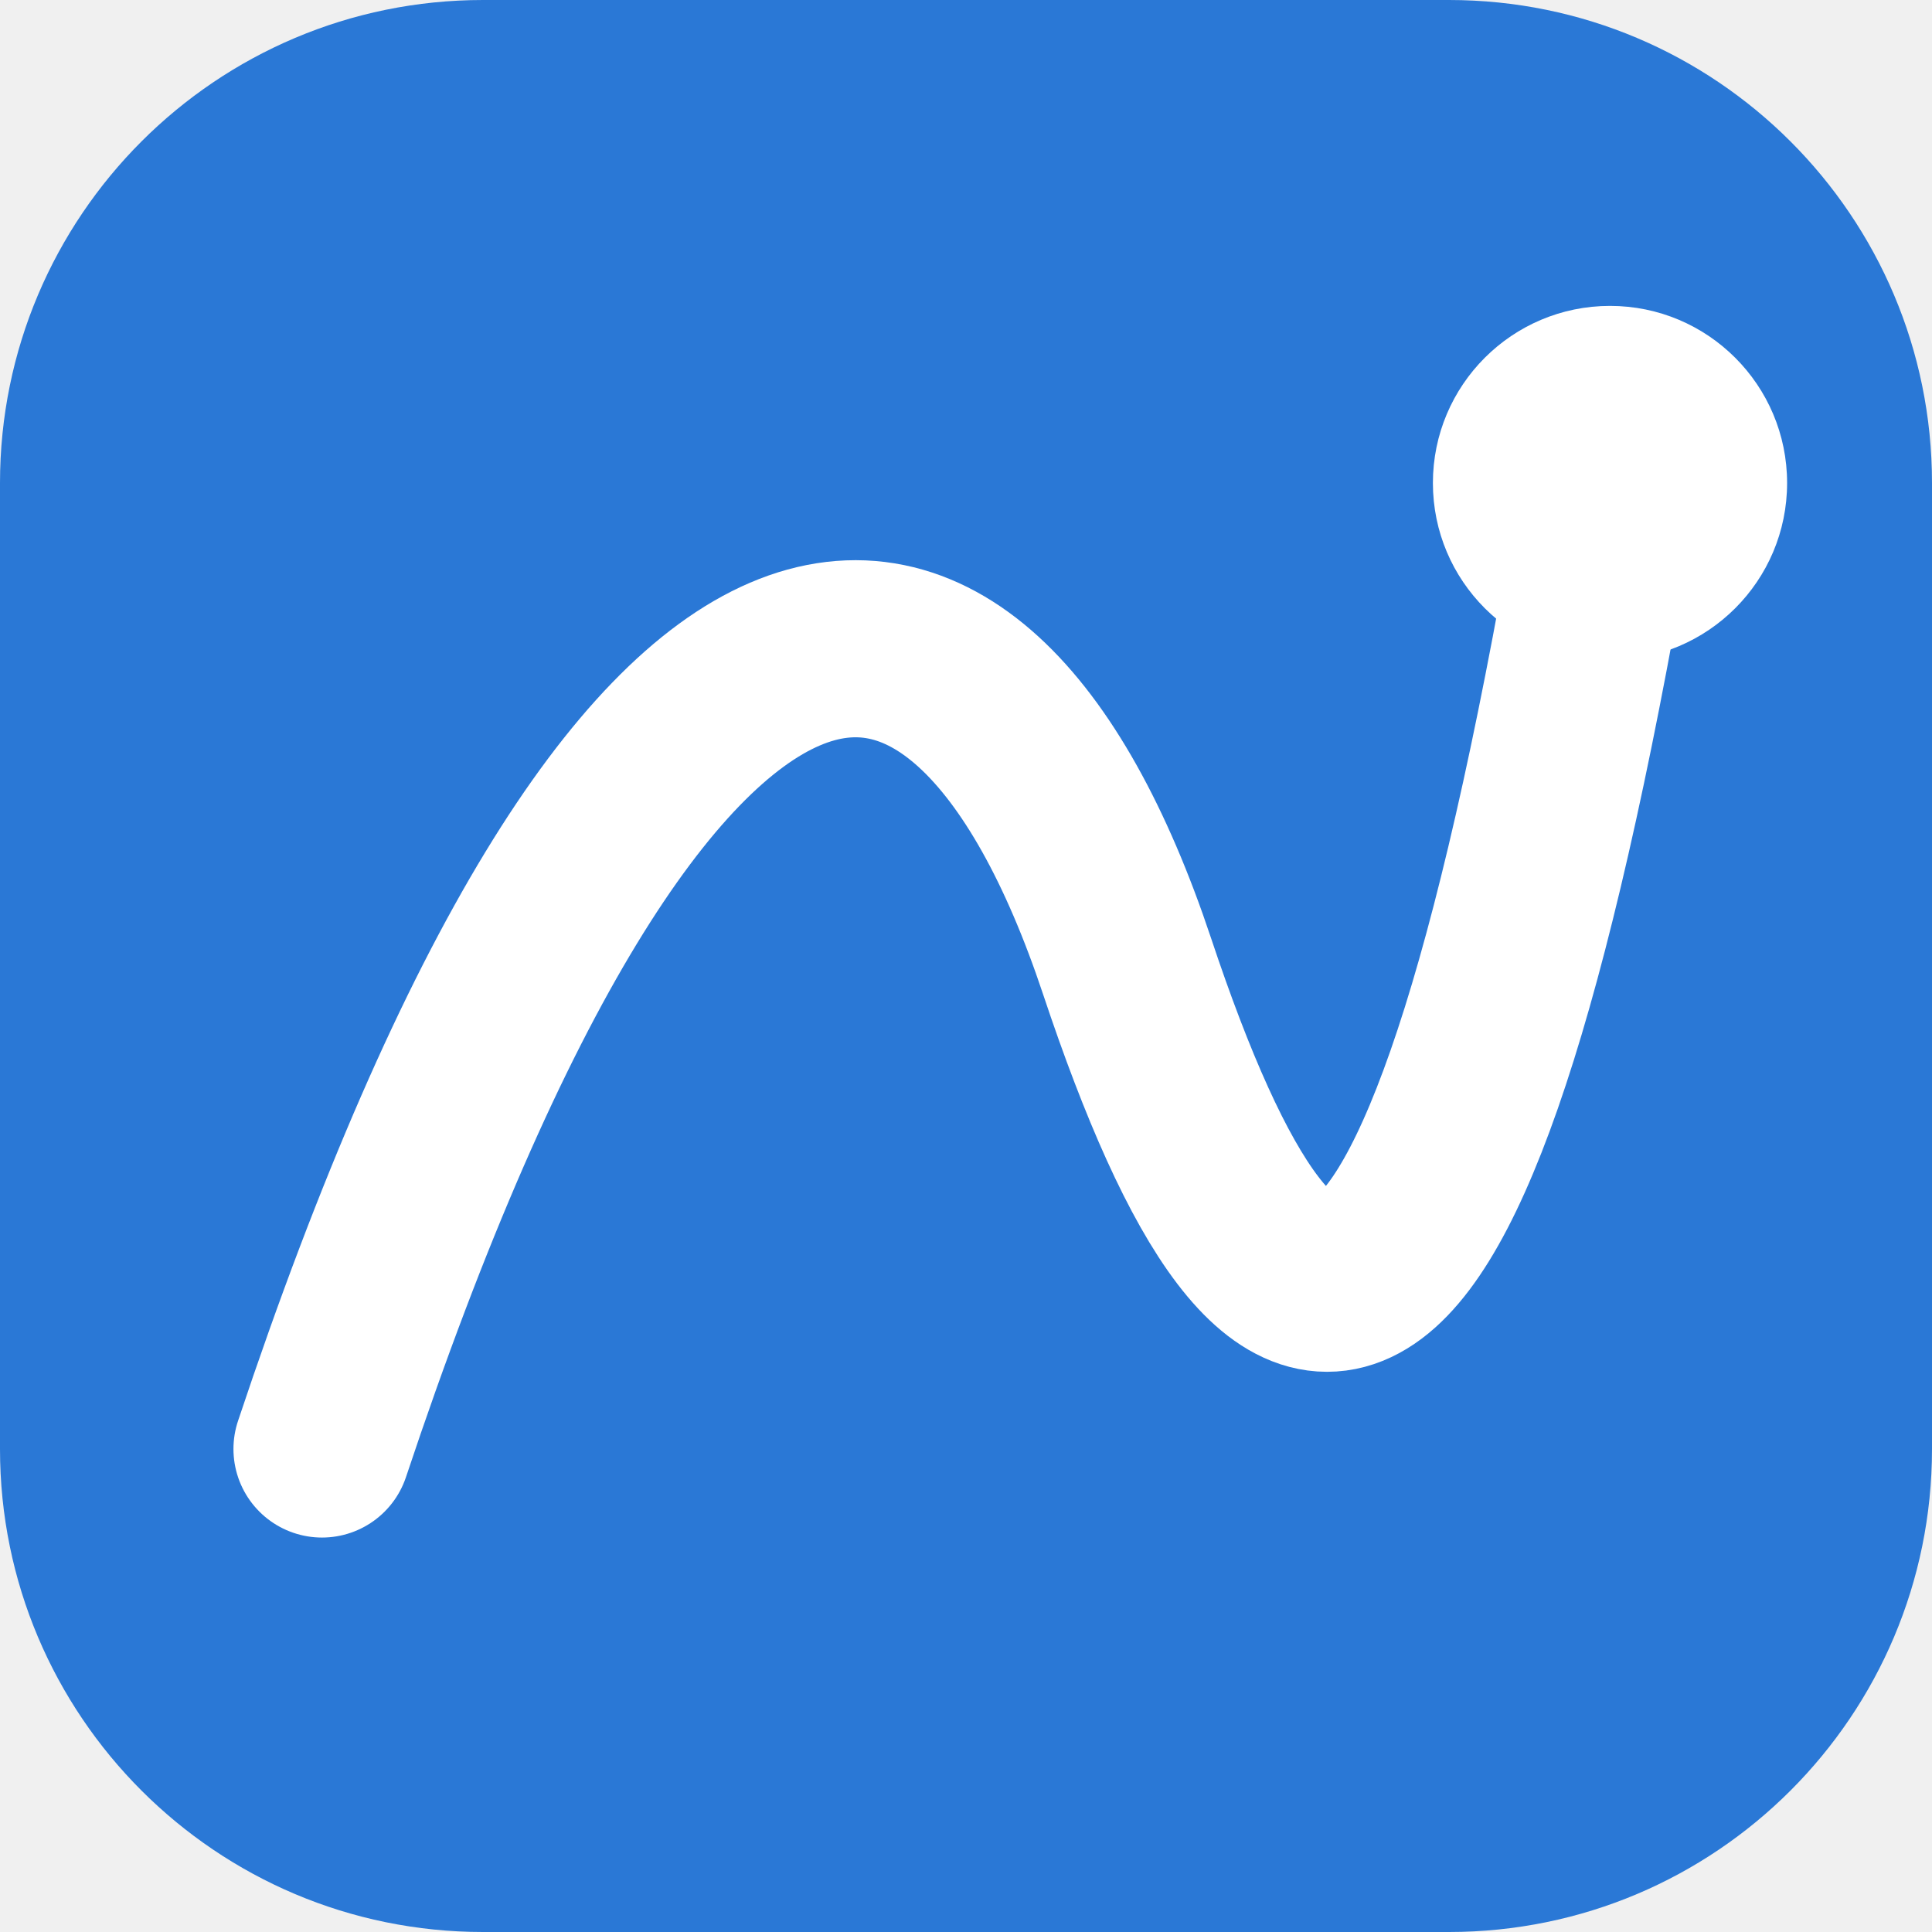
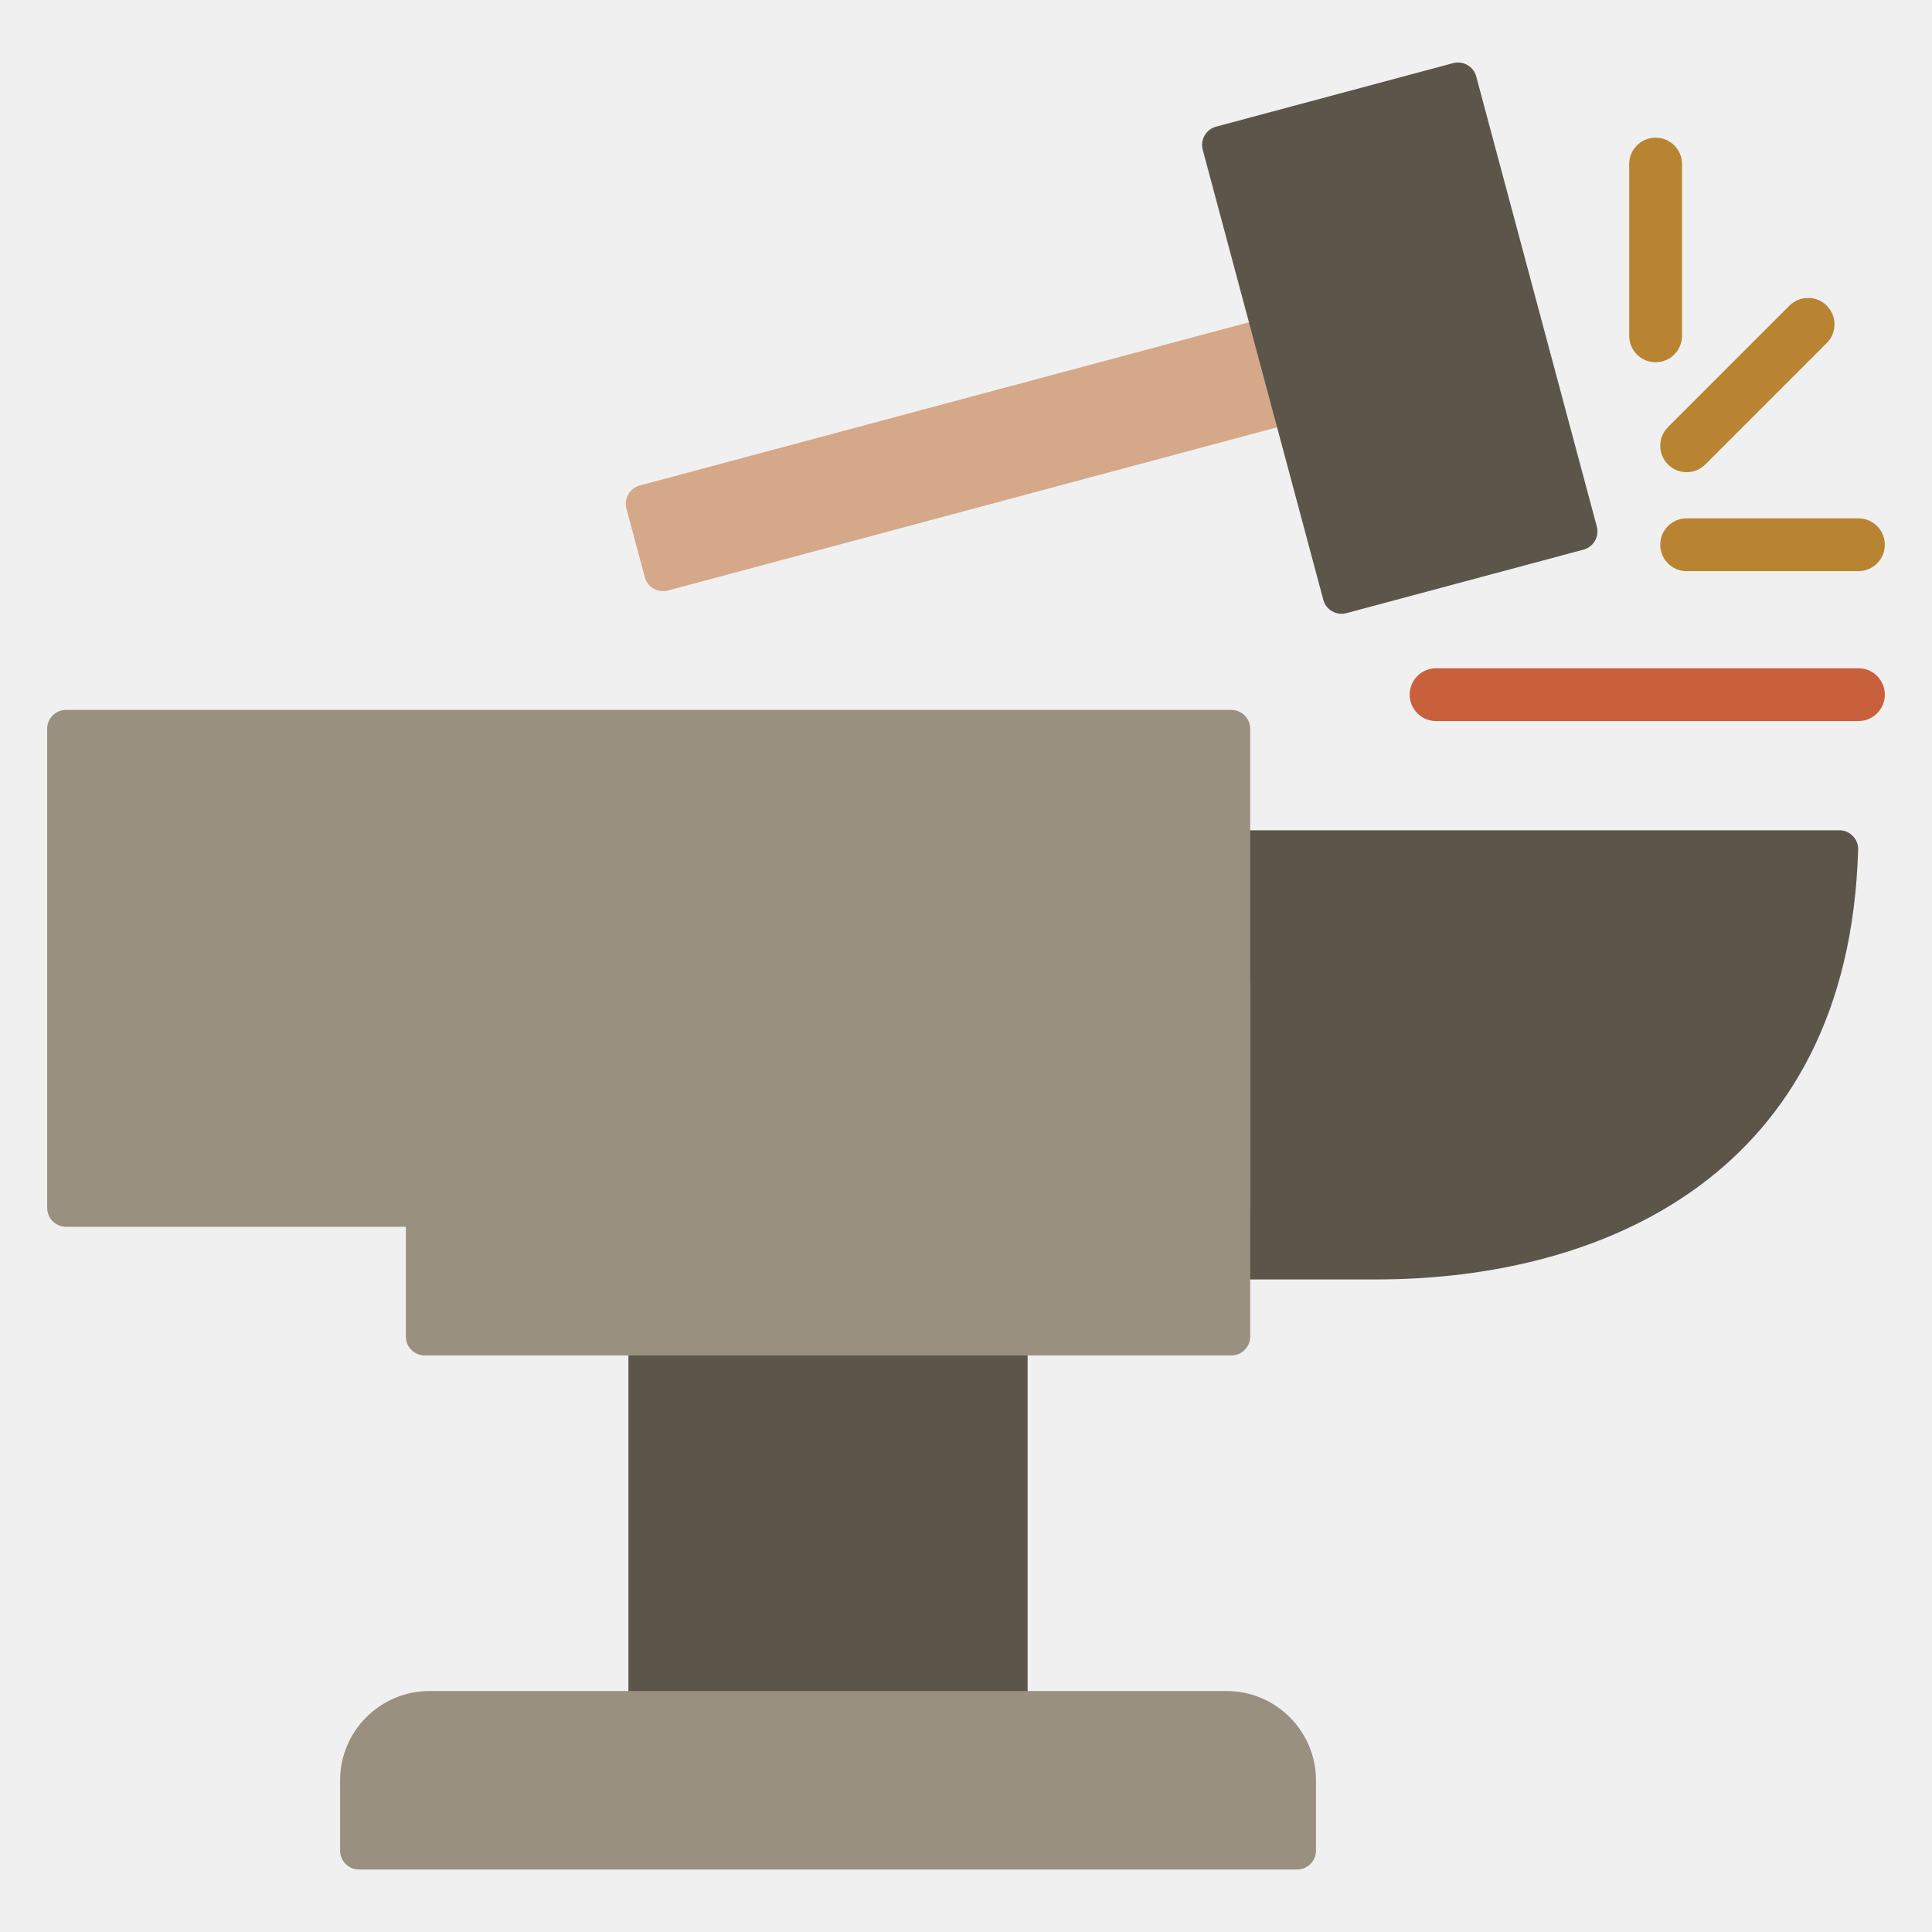
- <svg xmlns="http://www.w3.org/2000/svg" viewBox="0 0 24 24">
-   <rect width="24" height="24" rx="6" fill="#2a78d6" />
-   <path d="M4 18 C 8 6, 12 6, 14 12 S 18 18, 20 6" fill="none" stroke="#fff" stroke-width="2.2" stroke-linecap="round" />
-   <circle cx="20" cy="6" r="2.2" fill="#fff" />
+ <svg xmlns="http://www.w3.org/2000/svg" viewBox="0 0 512 512">
+   <g clip-rule="evenodd" fill-rule="evenodd">
+     <path d="m166.545 335.111h105.785v137.872h-105.785z" fill="#5C554A" />
+     <path d="m210.625 220.034h276.8c1.403 0 2.611.511 3.588 1.518.976 1.006 1.454 2.228 1.412 3.629-2.496 86.252-67.898 113.881-127.570 113.881h-154.23c-2.754 0-5-2.246-5-5v-109.028c0-2.754 2.246-5 5-5z" fill="#5C554A" />
+     <g fill="#9A9080">
+       <path d="m17.5 188.128h308.817c2.754 0 5 2.246 5 5v126.983c0 2.754-2.246 5-5 5h-308.817c-2.754 0-5-2.246-5-5v-126.983c0-2.754 2.246-5 5-5z" />
+       <path d="m112.559 255.917h213.758c2.754 0 5 2.246 5 5v93.293c0 2.754-2.246 5-5 5h-213.758c-2.754 0-5-2.246-5-5v-93.293c0-2.754 2.246-5 5-5z" />
+       <path d="m113.777 448.141h211.322c13.007 0 23.649 10.642 23.649 23.649v18.649c0 2.754-2.246 5-5 5h-248.62c-2.754 0-5-2.246-5-5v-18.649c0-13.008 10.642-23.649 23.649-23.649z" />
+     </g>
+     <path d="m369.425 80.281 4.87 18.177c.713 2.66-.875 5.411-3.535 6.123l-193.758 51.917c-2.66.713-5.411-.875-6.123-3.535l-4.87-18.177c-.713-2.66.875-5.411 3.535-6.123l193.757-51.917c2.661-.713 5.412.875 6.124 3.535z" fill="#d5a889" />
+     <path d="m391.215 20.268 31.958 119.268c.713 2.66-.875 5.411-3.535 6.123l-62.822 16.833c-2.66.713-5.411-.875-6.123-3.535l-31.959-119.268c-.713-2.66.875-5.411 3.535-6.123l62.822-16.833c2.661-.713 5.412.875 6.124 3.535z" fill="#5C554A" />
+     <path d="m380.584 191.092c-3.866 0-7-3.134-7-7s3.134-7 7-7h111.916c3.866 0 7 3.134 7 7s-3.134 7-7 7z" fill="#C8603C" />
+     <path d="m445.754 88.999c0 3.866-3.134 7-7 7s-7-3.134-7-7v-45.519c0-3.866 3.134-7 7-7s7 3.134 7 7zm1.227 62.366c-3.866 0-7-3.134-7-7s3.134-7 7-7h45.519c3.866 0 7 3.134 7 7s-3.134 7-7 7zm4.949-28.279 32.187-32.186c2.733-2.733 2.733-7.165 0-9.899-2.733-2.733-7.165-2.733-9.899 0l-32.187 32.187c-2.733 2.733-2.733 7.165 0 9.899 2.734 2.732 7.166 2.732 9.899-.001z" fill="#B98432" />
+   </g>
</svg>
